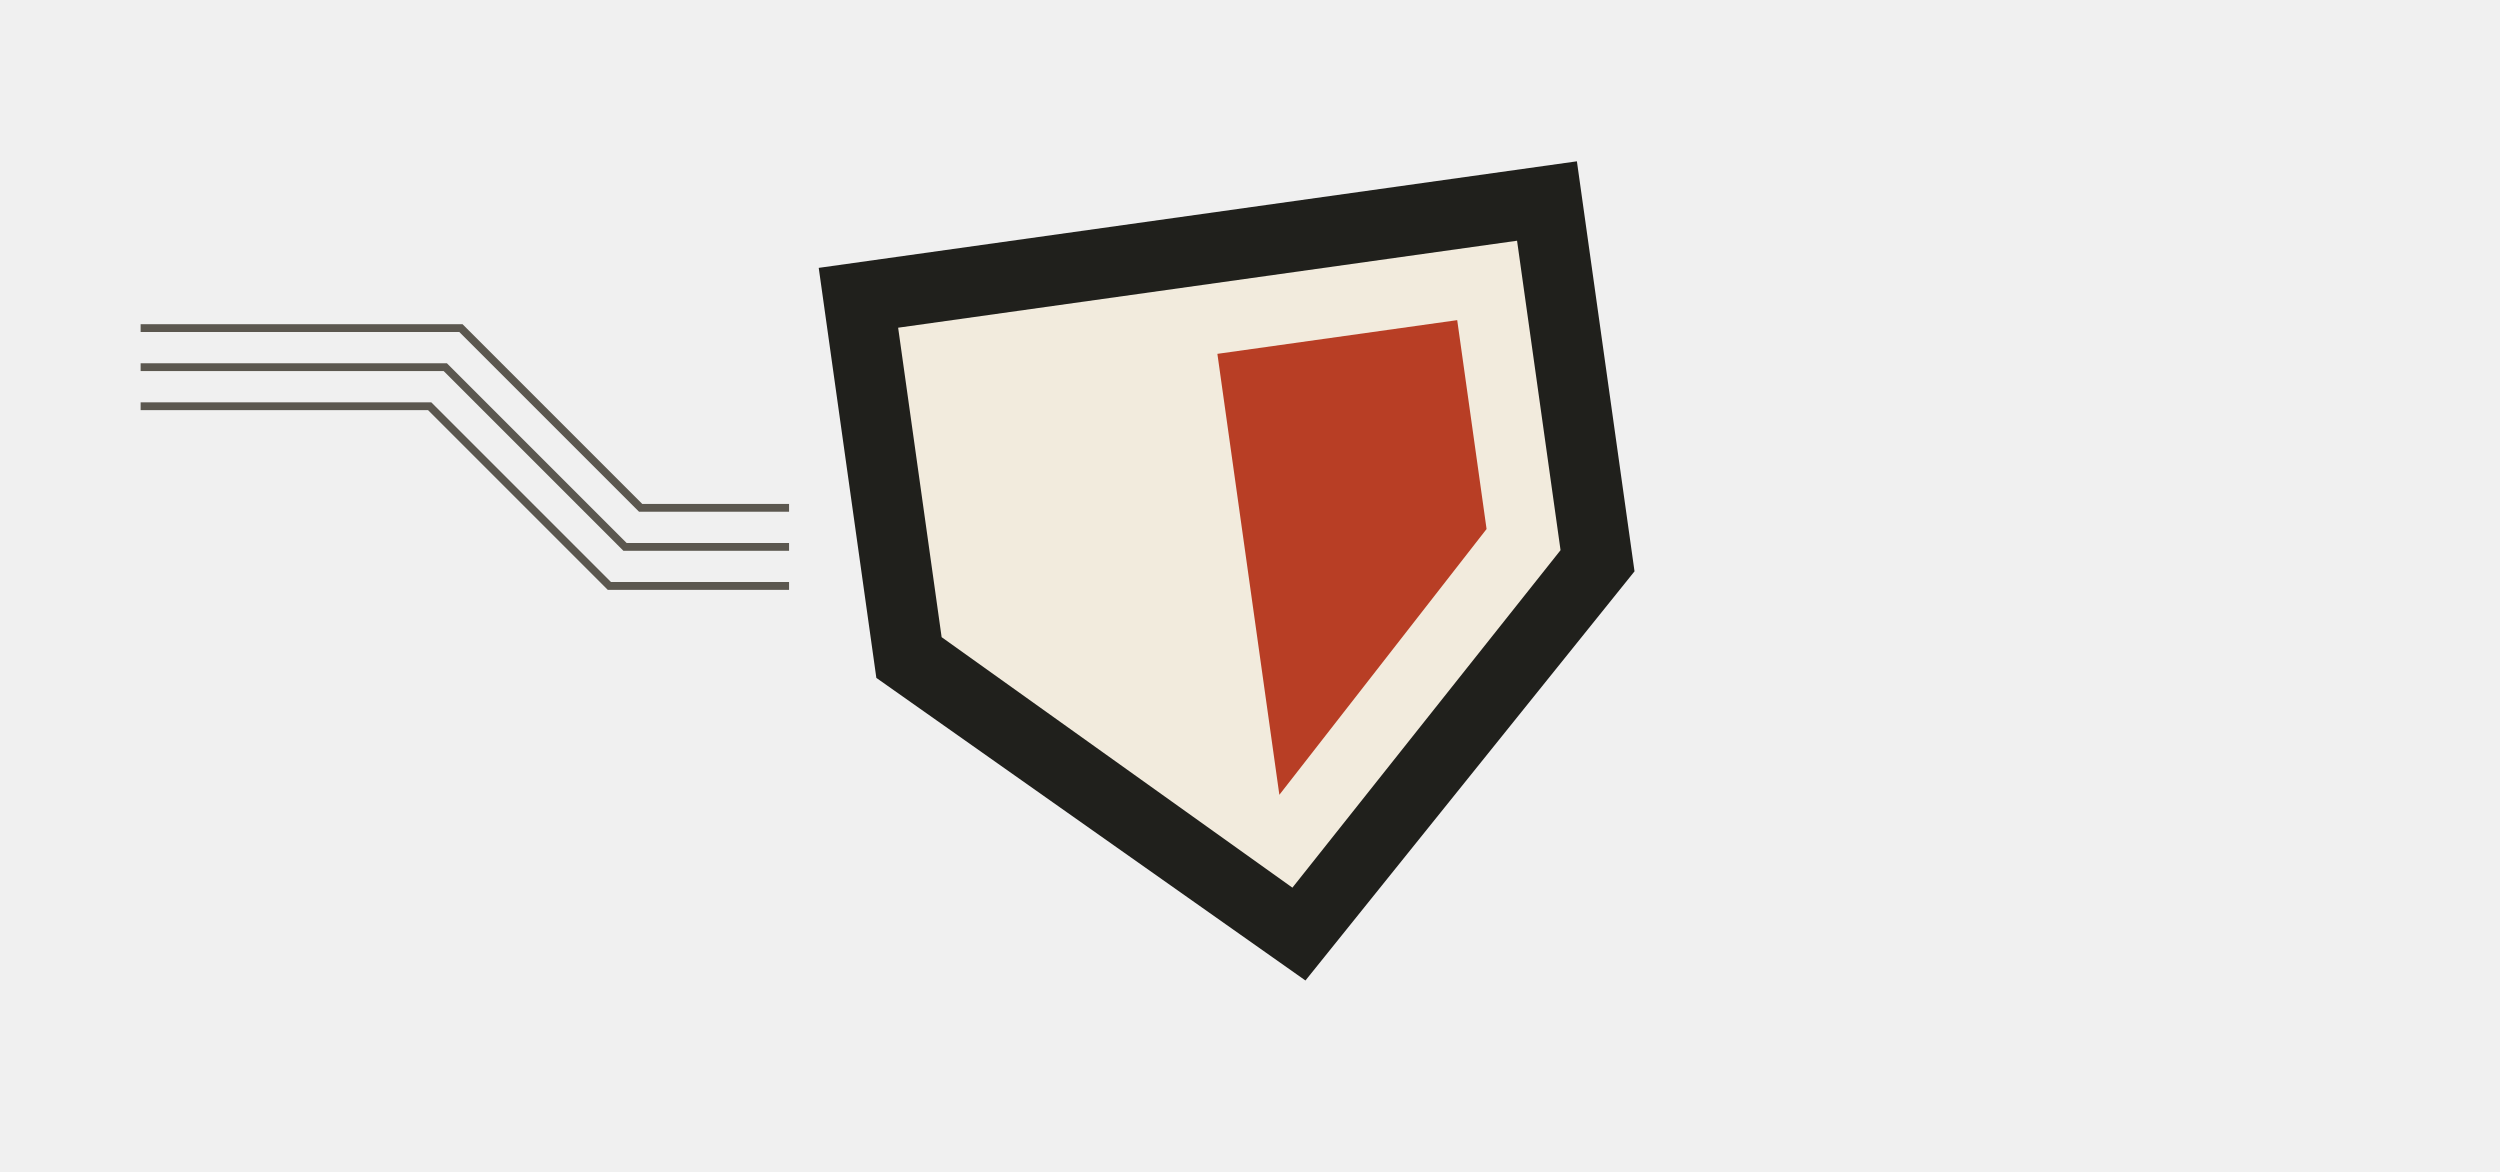
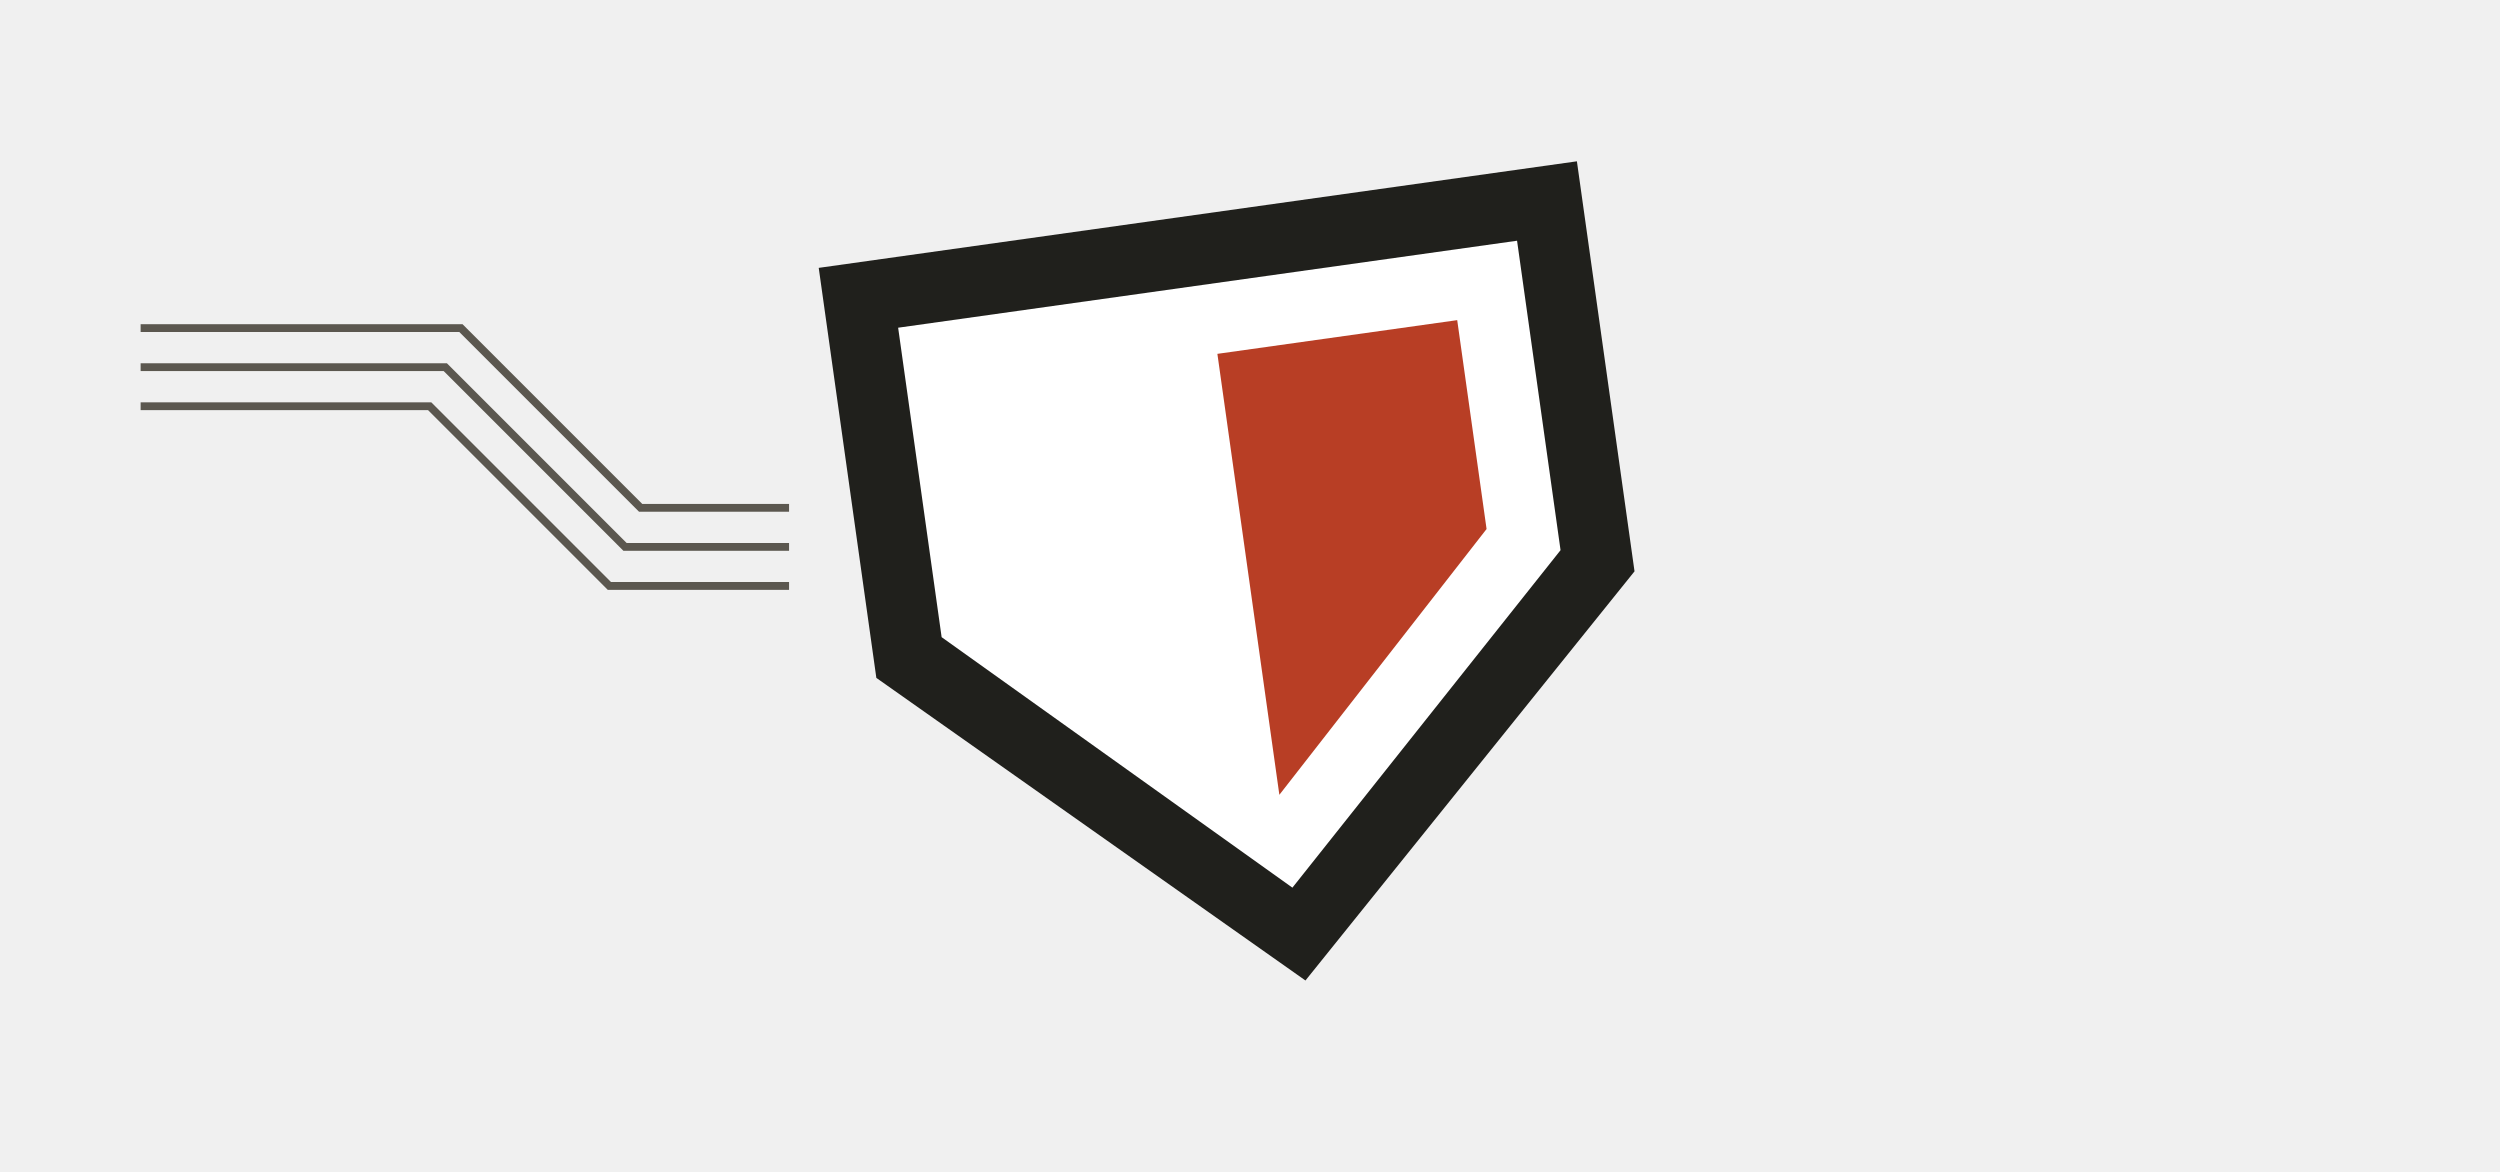
<svg xmlns="http://www.w3.org/2000/svg" width="320" height="150" viewBox="0 0 320 150">
  <g fill="none" stroke="#5b574f" stroke-width="1">
    <path d="M18 42H59L82 65H101M18 47H57L80 70H101M18 52H55L78 75H101" />
  </g>
  <g transform="rotate(-8 160 75)">
    <path fill="#20201c" d="M111 27H209V80L160 126 111 80Z" />
-     <path fill="#f2ebdd" d="M120 36H200V76L160 114 120 76Z" />
+     <path fill="#ffffff" d="M120 36H200V76L160 114 120 76Z" />
    <path fill="#b83e25" d="M160 45H191V72L160 102Z" />
  </g>
</svg>
